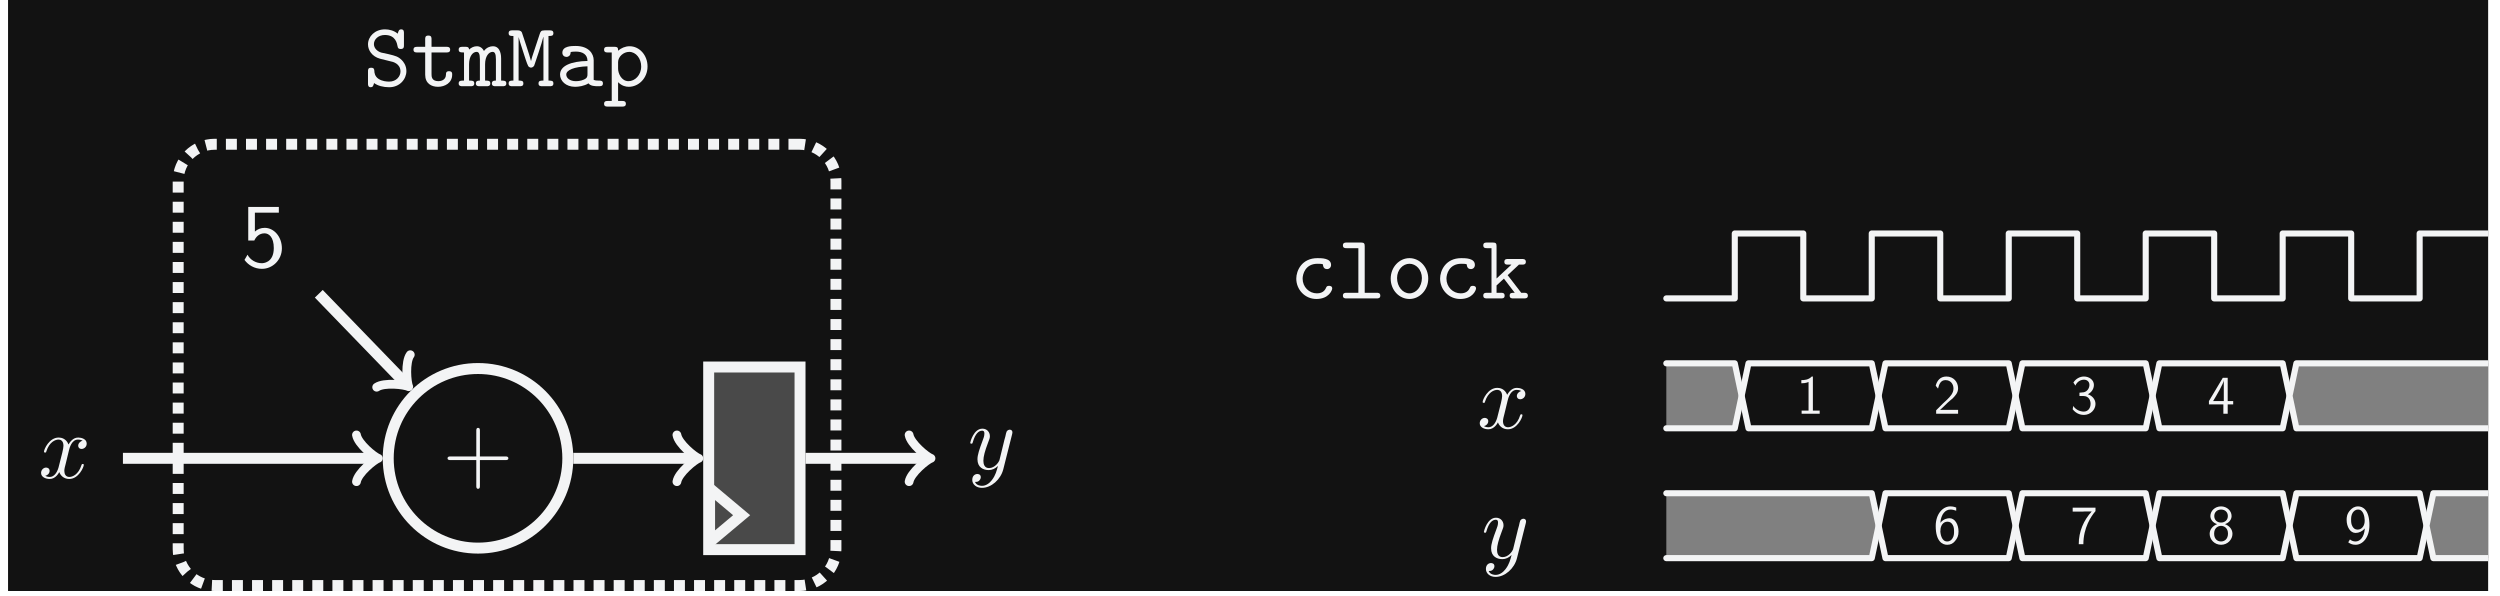
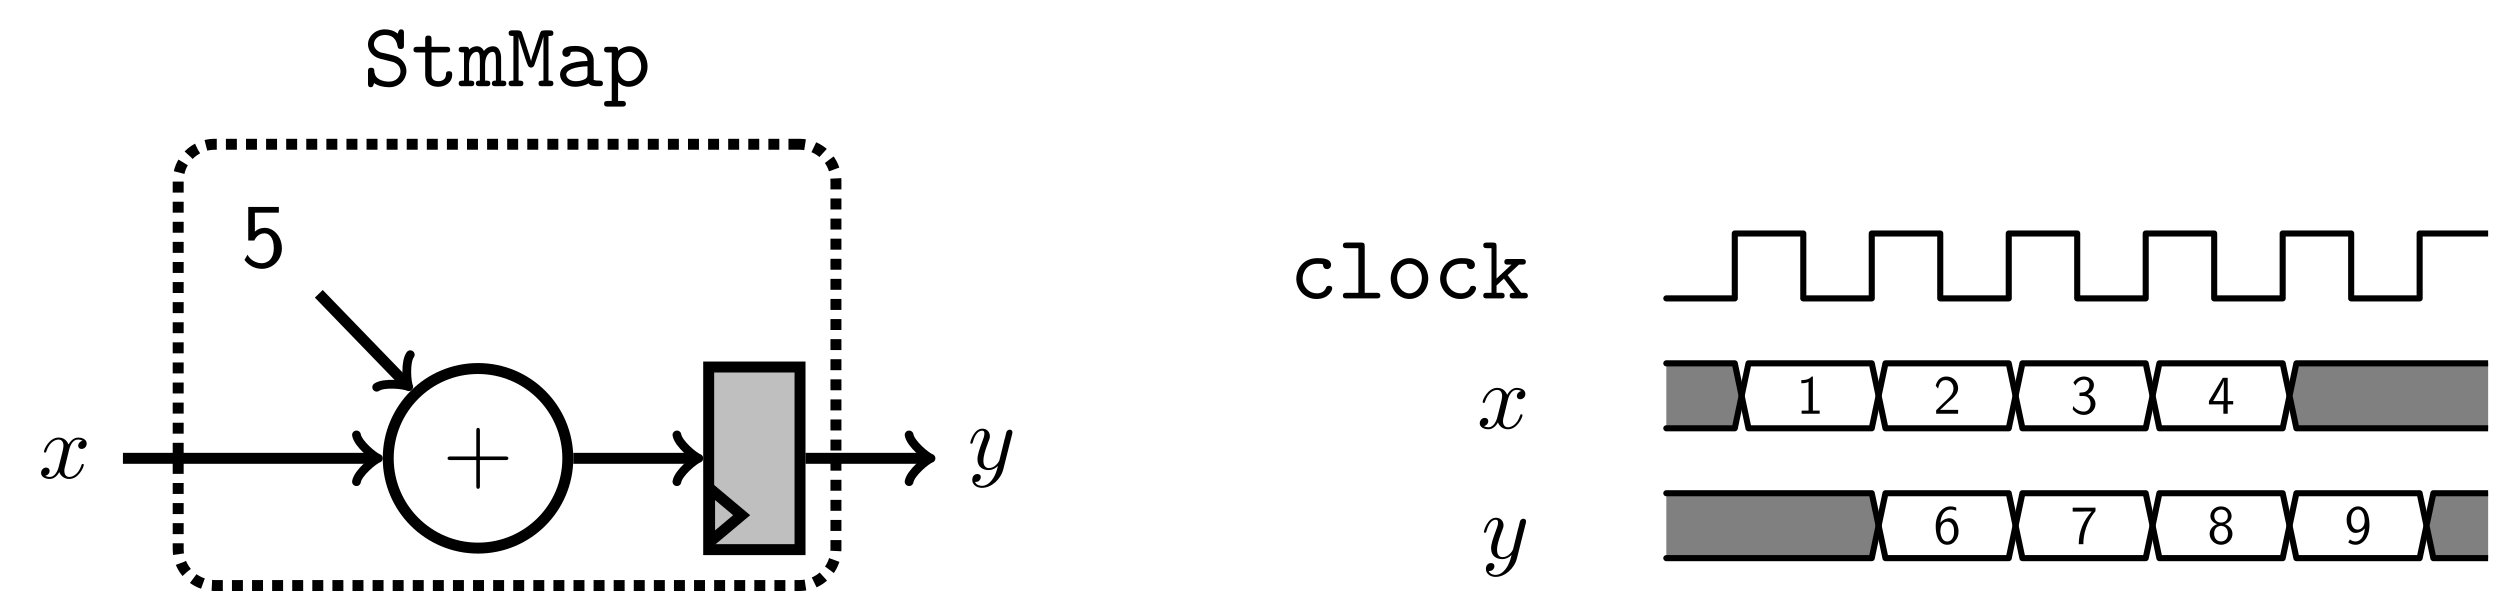
<svg xmlns="http://www.w3.org/2000/svg" xmlns:xlink="http://www.w3.org/1999/xlink" width="270.584pt" height="64.482pt" viewBox="0 0 270.584 64.482">
  <defs>
    <g>
      <g id="glyph-0-0">
        <path d="M 3.297 -2.984 C 3.359 -3.25 3.594 -4.156 4.281 -4.156 C 4.328 -4.156 4.562 -4.156 4.781 -4.031 C 4.5 -3.969 4.297 -3.734 4.297 -3.484 C 4.297 -3.328 4.406 -3.141 4.672 -3.141 C 4.891 -3.141 5.219 -3.328 5.219 -3.719 C 5.219 -4.234 4.625 -4.375 4.297 -4.375 C 3.719 -4.375 3.375 -3.844 3.25 -3.625 C 3 -4.266 2.469 -4.375 2.188 -4.375 C 1.156 -4.375 0.594 -3.094 0.594 -2.844 C 0.594 -2.75 0.688 -2.75 0.719 -2.75 C 0.797 -2.75 0.828 -2.766 0.844 -2.859 C 1.172 -3.906 1.828 -4.156 2.172 -4.156 C 2.359 -4.156 2.703 -4.062 2.703 -3.484 C 2.703 -3.188 2.531 -2.516 2.172 -1.141 C 2 -0.531 1.656 -0.109 1.219 -0.109 C 1.172 -0.109 0.938 -0.109 0.734 -0.234 C 0.984 -0.281 1.203 -0.5 1.203 -0.766 C 1.203 -1.031 0.984 -1.125 0.828 -1.125 C 0.531 -1.125 0.281 -0.859 0.281 -0.547 C 0.281 -0.094 0.781 0.109 1.219 0.109 C 1.875 0.109 2.219 -0.578 2.25 -0.641 C 2.375 -0.281 2.734 0.109 3.328 0.109 C 4.344 0.109 4.906 -1.172 4.906 -1.422 C 4.906 -1.516 4.812 -1.516 4.781 -1.516 C 4.703 -1.516 4.672 -1.469 4.656 -1.406 C 4.328 -0.344 3.656 -0.109 3.344 -0.109 C 2.953 -0.109 2.797 -0.422 2.797 -0.766 C 2.797 -0.984 2.859 -1.203 2.969 -1.625 Z M 3.297 -2.984 " />
      </g>
      <g id="glyph-0-1">
        <path d="M 4.812 -3.766 C 4.844 -3.906 4.844 -3.922 4.844 -4 C 4.844 -4.172 4.703 -4.266 4.562 -4.266 C 4.453 -4.266 4.297 -4.203 4.219 -4.062 C 4.188 -4 4.109 -3.703 4.078 -3.516 C 4 -3.266 3.938 -3 3.875 -2.734 L 3.438 -0.953 C 3.391 -0.797 2.969 -0.109 2.312 -0.109 C 1.812 -0.109 1.703 -0.547 1.703 -0.906 C 1.703 -1.359 1.875 -1.984 2.203 -2.844 C 2.359 -3.25 2.406 -3.359 2.406 -3.562 C 2.406 -4 2.094 -4.375 1.594 -4.375 C 0.656 -4.375 0.281 -2.938 0.281 -2.844 C 0.281 -2.75 0.391 -2.75 0.406 -2.75 C 0.5 -2.75 0.516 -2.766 0.562 -2.922 C 0.828 -3.859 1.219 -4.156 1.562 -4.156 C 1.641 -4.156 1.812 -4.156 1.812 -3.844 C 1.812 -3.594 1.719 -3.328 1.641 -3.141 C 1.25 -2.094 1.062 -1.531 1.062 -1.062 C 1.062 -0.188 1.688 0.109 2.281 0.109 C 2.656 0.109 3 -0.062 3.281 -0.344 C 3.141 0.172 3.031 0.656 2.625 1.188 C 2.375 1.516 2 1.812 1.547 1.812 C 1.406 1.812 0.953 1.781 0.797 1.391 C 0.953 1.391 1.078 1.391 1.219 1.281 C 1.312 1.188 1.422 1.062 1.422 0.875 C 1.422 0.562 1.141 0.531 1.047 0.531 C 0.828 0.531 0.5 0.688 0.5 1.172 C 0.5 1.656 0.938 2.031 1.547 2.031 C 2.562 2.031 3.578 1.125 3.859 0.016 Z M 4.812 -3.766 " />
      </g>
      <g id="glyph-1-0">
        <path d="M 4.047 -2.281 L 6.812 -2.281 C 6.938 -2.281 7.125 -2.281 7.125 -2.469 C 7.125 -2.672 6.938 -2.672 6.812 -2.672 L 4.047 -2.672 L 4.047 -5.438 C 4.047 -5.578 4.047 -5.766 3.844 -5.766 C 3.656 -5.766 3.656 -5.578 3.656 -5.438 L 3.656 -2.672 L 0.875 -2.672 C 0.734 -2.672 0.547 -2.672 0.547 -2.469 C 0.547 -2.281 0.734 -2.281 0.875 -2.281 L 3.656 -2.281 L 3.656 0.5 C 3.656 0.641 3.656 0.828 3.844 0.828 C 4.047 0.828 4.047 0.641 4.047 0.5 Z M 4.047 -2.281 " />
      </g>
      <g id="glyph-2-0">
        <path d="M 1.516 -5.859 L 4.109 -5.859 L 4.109 -6.484 L 0.797 -6.484 L 0.797 -2.844 L 1.453 -2.844 C 1.625 -3.234 1.984 -3.625 2.562 -3.625 C 3.031 -3.625 3.562 -3.219 3.562 -2.031 C 3.562 -0.391 2.359 -0.391 2.266 -0.391 C 1.609 -0.391 1 -0.766 0.719 -1.312 L 0.391 -0.75 C 0.797 -0.188 1.469 0.219 2.281 0.219 C 3.453 0.219 4.438 -0.766 4.438 -2 C 4.438 -3.25 3.594 -4.219 2.578 -4.219 C 2.172 -4.219 1.797 -4.078 1.516 -3.812 Z M 1.516 -5.859 " />
      </g>
      <g id="glyph-3-0">
        <path d="M 2.922 -2.703 C 3.203 -2.656 4.031 -2.453 4.031 -1.594 C 4.031 -1.078 3.594 -0.5 2.812 -0.5 C 2.547 -0.5 2.062 -0.531 1.656 -0.797 C 1.25 -1.062 1.203 -1.484 1.203 -1.656 C 1.188 -1.828 1.172 -2 0.859 -2 C 0.516 -2 0.516 -1.797 0.516 -1.609 L 0.516 -0.297 C 0.516 -0.141 0.516 0.109 0.812 0.109 C 1.031 0.109 1.094 -0.031 1.172 -0.344 C 1.578 -0.047 2.172 0.109 2.812 0.109 C 3.953 0.109 4.672 -0.766 4.672 -1.641 C 4.672 -2.281 4.312 -2.688 4.188 -2.812 C 3.781 -3.219 3.516 -3.281 2.75 -3.469 L 1.953 -3.641 C 1.531 -3.766 1.156 -4.109 1.156 -4.562 C 1.156 -5.078 1.641 -5.547 2.344 -5.547 C 3.516 -5.547 3.656 -4.625 3.719 -4.312 C 3.75 -4.094 3.859 -4.031 4.062 -4.031 C 4.406 -4.031 4.406 -4.25 4.406 -4.438 L 4.406 -5.75 C 4.406 -5.906 4.406 -6.156 4.109 -6.156 C 3.875 -6.156 3.812 -5.984 3.734 -5.688 C 3.328 -6.031 2.797 -6.156 2.359 -6.156 C 1.25 -6.156 0.516 -5.375 0.516 -4.531 C 0.516 -3.875 0.969 -3.219 1.797 -2.984 C 1.828 -2.969 2.797 -2.734 2.922 -2.703 Z M 2.922 -2.703 " />
      </g>
      <g id="glyph-3-1">
        <path d="M 2.203 -3.656 L 3.812 -3.656 C 3.969 -3.656 4.219 -3.656 4.219 -3.953 C 4.219 -4.266 3.969 -4.266 3.812 -4.266 L 2.203 -4.266 L 2.203 -5.078 C 2.203 -5.266 2.203 -5.484 1.859 -5.484 C 1.516 -5.484 1.516 -5.266 1.516 -5.078 L 1.516 -4.266 L 0.656 -4.266 C 0.5 -4.266 0.25 -4.266 0.25 -3.953 C 0.25 -3.656 0.5 -3.656 0.641 -3.656 L 1.516 -3.656 L 1.516 -1.25 C 1.516 -0.297 2.188 0.062 2.906 0.062 C 3.641 0.062 4.438 -0.359 4.438 -1.25 C 4.438 -1.422 4.438 -1.625 4.094 -1.625 C 3.766 -1.625 3.766 -1.422 3.766 -1.25 C 3.75 -0.641 3.188 -0.547 2.953 -0.547 C 2.203 -0.547 2.203 -1.062 2.203 -1.312 Z M 2.203 -3.656 " />
      </g>
      <g id="glyph-3-2">
        <path d="M 1.078 -3.969 C 1.062 -4.266 0.859 -4.266 0.688 -4.266 L 0.359 -4.266 C 0.219 -4.266 -0.047 -4.266 -0.047 -3.969 C -0.047 -3.656 0.172 -3.656 0.531 -3.656 L 0.531 -0.609 C 0.172 -0.609 -0.047 -0.609 -0.047 -0.297 C -0.047 0 0.234 0 0.359 0 L 1.234 0 C 1.391 0 1.641 0 1.641 -0.297 C 1.641 -0.609 1.438 -0.609 1.078 -0.609 L 1.078 -2.375 C 1.078 -3.25 1.484 -3.719 1.891 -3.719 C 2.109 -3.719 2.25 -3.547 2.25 -2.906 L 2.25 -0.609 C 2.062 -0.609 1.812 -0.609 1.812 -0.297 C 1.812 0 2.094 0 2.219 0 L 2.969 0 C 3.109 0 3.375 0 3.375 -0.297 C 3.375 -0.609 3.172 -0.609 2.812 -0.609 L 2.812 -2.375 C 2.812 -3.25 3.219 -3.719 3.625 -3.719 C 3.844 -3.719 3.984 -3.547 3.984 -2.906 L 3.984 -0.609 C 3.797 -0.609 3.547 -0.609 3.547 -0.297 C 3.547 0 3.812 0 3.953 0 L 4.703 0 C 4.844 0 5.109 0 5.109 -0.297 C 5.109 -0.609 4.891 -0.609 4.547 -0.609 L 4.547 -3 C 4.547 -3.188 4.547 -4.328 3.656 -4.328 C 3.359 -4.328 2.953 -4.188 2.688 -3.812 C 2.531 -4.141 2.25 -4.328 1.922 -4.328 C 1.609 -4.328 1.312 -4.188 1.078 -3.969 Z M 1.078 -3.969 " />
      </g>
      <g id="glyph-3-3">
        <path d="M 2.875 -3.656 C 2.75 -3.297 2.656 -3 2.594 -2.719 C 2.5 -3.188 1.625 -5.75 1.609 -5.812 C 1.5 -6.047 1.25 -6.047 1.125 -6.047 L 0.562 -6.047 C 0.422 -6.047 0.172 -6.047 0.172 -5.75 C 0.172 -5.438 0.375 -5.438 0.688 -5.438 L 0.688 -0.609 C 0.375 -0.609 0.172 -0.609 0.172 -0.297 C 0.172 0 0.422 0 0.562 0 L 1.375 0 C 1.516 0 1.766 0 1.766 -0.297 C 1.766 -0.609 1.562 -0.609 1.25 -0.609 L 1.25 -5.328 C 1.359 -4.859 2 -2.969 2.031 -2.844 C 2.109 -2.609 2.25 -2.234 2.297 -2.172 C 2.359 -2.094 2.469 -2.016 2.594 -2.016 C 2.719 -2.016 2.859 -2.094 2.938 -2.234 C 2.969 -2.297 3.812 -4.797 3.922 -5.328 L 3.938 -5.328 L 3.938 -0.609 C 3.625 -0.609 3.406 -0.609 3.406 -0.297 C 3.406 0 3.656 0 3.812 0 L 4.625 0 C 4.766 0 5.016 0 5.016 -0.297 C 5.016 -0.609 4.812 -0.609 4.484 -0.609 L 4.484 -5.438 C 4.812 -5.438 5.016 -5.438 5.016 -5.75 C 5.016 -6.047 4.766 -6.047 4.625 -6.047 L 4.062 -6.047 C 3.656 -6.047 3.625 -5.906 3.531 -5.641 Z M 2.875 -3.656 " />
      </g>
      <g id="glyph-3-4">
        <path d="M 3.625 -0.312 C 3.844 -0.016 4.312 0 4.688 0 C 4.969 0 5.188 0 5.188 -0.312 C 5.188 -0.609 4.938 -0.609 4.781 -0.609 C 4.375 -0.609 4.266 -0.656 4.188 -0.688 L 4.188 -2.812 C 4.188 -3.516 3.656 -4.359 2.234 -4.359 C 1.812 -4.359 0.797 -4.359 0.797 -3.625 C 0.797 -3.328 1.016 -3.172 1.25 -3.172 C 1.391 -3.172 1.672 -3.266 1.688 -3.625 C 1.688 -3.703 1.688 -3.719 1.891 -3.734 C 2.031 -3.75 2.156 -3.75 2.25 -3.75 C 3 -3.75 3.516 -3.438 3.516 -2.734 C 1.766 -2.703 0.547 -2.219 0.547 -1.266 C 0.547 -0.578 1.172 0.062 2.172 0.062 C 2.547 0.062 3.156 -0.016 3.625 -0.312 Z M 3.516 -2.156 L 3.516 -1.328 C 3.516 -1.094 3.516 -0.891 3.125 -0.719 C 2.766 -0.547 2.328 -0.547 2.25 -0.547 C 1.625 -0.547 1.219 -0.875 1.219 -1.266 C 1.219 -1.75 2.078 -2.109 3.516 -2.156 Z M 3.516 -2.156 " />
      </g>
      <g id="glyph-3-5">
        <path d="M 1.641 -2.609 C 1.641 -3.188 2.219 -3.719 2.844 -3.719 C 3.578 -3.719 4.141 -3 4.141 -2.141 C 4.141 -1.188 3.453 -0.547 2.766 -0.547 C 1.984 -0.547 1.641 -1.422 1.641 -1.891 Z M 1.641 -0.438 C 2.047 -0.031 2.469 0.062 2.797 0.062 C 3.875 0.062 4.828 -0.875 4.828 -2.141 C 4.828 -3.359 3.953 -4.328 2.891 -4.328 C 2.422 -4.328 1.984 -4.141 1.641 -3.844 C 1.641 -4.125 1.625 -4.266 1.25 -4.266 L 0.531 -4.266 C 0.359 -4.266 0.125 -4.266 0.125 -3.953 C 0.125 -3.656 0.375 -3.656 0.516 -3.656 L 0.953 -3.656 L 0.953 1.594 L 0.531 1.594 C 0.359 1.594 0.125 1.594 0.125 1.906 C 0.125 2.203 0.375 2.203 0.516 2.203 L 2.094 2.203 C 2.219 2.203 2.484 2.203 2.484 1.906 C 2.484 1.594 2.234 1.594 2.078 1.594 L 1.641 1.594 Z M 1.641 -0.438 " />
      </g>
      <g id="glyph-3-6">
        <path d="M 4.609 -1.078 C 4.609 -1.359 4.328 -1.359 4.266 -1.359 C 4.109 -1.359 4 -1.328 3.938 -1.141 C 3.875 -1.016 3.688 -0.547 2.953 -0.547 C 2.109 -0.547 1.406 -1.234 1.406 -2.141 C 1.406 -2.609 1.688 -3.75 3.016 -3.75 C 3.219 -3.75 3.609 -3.75 3.609 -3.656 C 3.625 -3.312 3.812 -3.172 4.047 -3.172 C 4.281 -3.172 4.484 -3.344 4.484 -3.625 C 4.484 -4.359 3.469 -4.359 3.016 -4.359 C 1.312 -4.359 0.719 -3 0.719 -2.141 C 0.719 -0.953 1.656 0.062 2.891 0.062 C 4.266 0.062 4.609 -0.906 4.609 -1.078 Z M 4.609 -1.078 " />
      </g>
      <g id="glyph-3-7">
        <path d="M 2.938 -5.641 C 2.938 -5.938 2.875 -6.047 2.547 -6.047 L 0.984 -6.047 C 0.828 -6.047 0.578 -6.047 0.578 -5.734 C 0.578 -5.438 0.828 -5.438 0.969 -5.438 L 2.25 -5.438 L 2.25 -0.609 L 0.984 -0.609 C 0.828 -0.609 0.578 -0.609 0.578 -0.297 C 0.578 0 0.828 0 0.969 0 L 4.219 0 C 4.375 0 4.625 0 4.625 -0.297 C 4.625 -0.609 4.375 -0.609 4.219 -0.609 L 2.938 -0.609 Z M 2.938 -5.641 " />
      </g>
      <g id="glyph-3-8">
        <path d="M 4.625 -2.141 C 4.625 -3.375 3.703 -4.359 2.594 -4.359 C 1.484 -4.359 0.562 -3.375 0.562 -2.141 C 0.562 -0.875 1.5 0.062 2.594 0.062 C 3.672 0.062 4.625 -0.891 4.625 -2.141 Z M 2.594 -0.547 C 1.859 -0.547 1.25 -1.281 1.25 -2.203 C 1.25 -3.109 1.891 -3.75 2.594 -3.75 C 3.297 -3.75 3.938 -3.109 3.938 -2.203 C 3.938 -1.281 3.328 -0.547 2.594 -0.547 Z M 2.594 -0.547 " />
      </g>
      <g id="glyph-3-9">
        <path d="M 2.844 -2.516 L 4.062 -3.656 L 4.406 -3.656 C 4.547 -3.656 4.812 -3.656 4.812 -3.953 C 4.812 -4.266 4.547 -4.266 4.406 -4.266 L 2.875 -4.266 C 2.719 -4.266 2.484 -4.266 2.484 -3.953 C 2.484 -3.656 2.734 -3.656 2.875 -3.656 L 3.25 -3.656 L 1.641 -2.156 L 1.641 -5.641 C 1.641 -5.938 1.578 -6.047 1.25 -6.047 L 0.609 -6.047 C 0.453 -6.047 0.203 -6.047 0.203 -5.75 C 0.203 -5.438 0.438 -5.438 0.609 -5.438 L 1.094 -5.438 L 1.094 -0.609 L 0.609 -0.609 C 0.453 -0.609 0.203 -0.609 0.203 -0.312 C 0.203 0 0.438 0 0.609 0 L 2.125 0 C 2.281 0 2.516 0 2.516 -0.297 C 2.516 -0.609 2.281 -0.609 2.125 -0.609 L 1.641 -0.609 L 1.641 -1.406 L 2.438 -2.141 L 3.609 -0.609 C 3.25 -0.609 3.062 -0.609 3.062 -0.297 C 3.062 0 3.297 0 3.453 0 L 4.625 0 C 4.766 0 5.031 0 5.031 -0.297 C 5.031 -0.609 4.766 -0.609 4.625 -0.609 L 4.312 -0.609 Z M 2.844 -2.516 " />
      </g>
      <g id="glyph-4-0">
        <path d="M 1.781 -4.031 L 1.656 -4.031 C 1.312 -3.656 0.812 -3.641 0.531 -3.641 L 0.531 -3.297 C 0.719 -3.297 1.016 -3.312 1.312 -3.438 L 1.312 -0.344 L 0.562 -0.344 L 0.562 0 L 2.516 0 L 2.516 -0.344 L 1.781 -0.344 Z M 1.781 -4.031 " />
      </g>
      <g id="glyph-4-1">
        <path d="M 1.031 -1.109 L 0.297 -0.375 L 0.297 0 L 2.672 0 L 2.672 -0.422 L 1.578 -0.422 C 1.516 -0.422 1.438 -0.422 1.375 -0.422 L 0.719 -0.422 C 0.922 -0.578 1.359 -1.031 1.547 -1.203 C 1.656 -1.312 1.969 -1.562 2.078 -1.656 C 2.344 -1.938 2.672 -2.25 2.672 -2.75 C 2.672 -3.438 2.188 -4.031 1.406 -4.031 C 0.719 -4.031 0.391 -3.562 0.25 -3.047 C 0.328 -2.953 0.344 -2.922 0.359 -2.891 C 0.375 -2.891 0.438 -2.812 0.5 -2.719 C 0.609 -3.188 0.781 -3.641 1.312 -3.641 C 1.875 -3.641 2.172 -3.203 2.172 -2.734 C 2.172 -2.234 1.844 -1.891 1.484 -1.531 Z M 1.031 -1.109 " />
      </g>
      <g id="glyph-4-2">
        <path d="M 0.547 -3.047 C 0.719 -3.469 1.109 -3.688 1.469 -3.688 C 1.781 -3.688 2.062 -3.5 2.062 -3.125 C 2.062 -2.766 1.828 -2.406 1.453 -2.328 C 1.422 -2.328 1.406 -2.328 0.984 -2.281 L 0.984 -1.922 L 1.406 -1.922 C 2.047 -1.922 2.188 -1.375 2.188 -1.078 C 2.188 -0.609 1.906 -0.234 1.453 -0.234 C 1.047 -0.234 0.578 -0.438 0.312 -0.844 L 0.25 -0.484 C 0.688 0.078 1.234 0.125 1.469 0.125 C 2.188 0.125 2.719 -0.453 2.719 -1.062 C 2.719 -1.609 2.297 -1.984 1.891 -2.109 C 2.344 -2.344 2.547 -2.75 2.547 -3.125 C 2.547 -3.641 2.062 -4.031 1.469 -4.031 C 1.016 -4.031 0.578 -3.781 0.328 -3.375 Z M 0.547 -3.047 " />
      </g>
      <g id="glyph-4-3">
        <path d="M 2.203 -1.016 L 2.797 -1.016 L 2.797 -1.375 L 2.203 -1.375 L 2.203 -3.891 L 1.672 -3.891 L 0.172 -1.375 L 0.172 -1.016 L 1.734 -1.016 L 1.734 0 L 2.203 0 Z M 0.625 -1.375 C 0.938 -1.891 1.781 -3.297 1.781 -3.641 L 1.781 -1.375 Z M 0.625 -1.375 " />
      </g>
      <g id="glyph-4-4">
        <path d="M 2.469 -3.906 C 2.156 -4.031 1.922 -4.031 1.828 -4.031 C 1 -4.031 0.25 -3.188 0.25 -1.906 C 0.25 -0.234 0.984 0.125 1.484 0.125 C 1.844 0.125 2.109 0 2.328 -0.266 C 2.594 -0.578 2.719 -0.844 2.719 -1.312 C 2.719 -2.078 2.328 -2.75 1.75 -2.75 C 1.562 -2.75 1.109 -2.703 0.75 -2.25 C 0.828 -3.203 1.297 -3.688 1.844 -3.688 C 2.062 -3.688 2.25 -3.641 2.469 -3.562 Z M 0.75 -1.297 C 0.75 -1.391 0.75 -1.391 0.766 -1.469 C 0.766 -1.906 1.031 -2.375 1.516 -2.375 C 1.812 -2.375 1.969 -2.234 2.094 -2.016 C 2.219 -1.797 2.234 -1.578 2.234 -1.312 C 2.234 -1.109 2.234 -0.844 2.078 -0.594 C 1.984 -0.438 1.828 -0.234 1.484 -0.234 C 0.859 -0.234 0.766 -1.109 0.75 -1.297 Z M 0.75 -1.297 " />
      </g>
      <g id="glyph-4-5">
        <path d="M 1.375 -3.469 C 1.453 -3.469 1.516 -3.484 1.594 -3.484 L 2.312 -3.484 C 1.438 -2.516 0.906 -1.328 0.906 0.062 L 1.406 0.062 C 1.406 -1.719 2.25 -2.984 2.719 -3.516 L 2.719 -3.891 L 0.25 -3.891 L 0.25 -3.469 Z M 1.375 -3.469 " />
      </g>
      <g id="glyph-4-6">
        <path d="M 1.906 -2.109 C 2.422 -2.281 2.625 -2.672 2.625 -2.984 C 2.625 -3.547 2.125 -4.031 1.484 -4.031 C 0.812 -4.031 0.328 -3.531 0.328 -2.984 C 0.328 -2.672 0.531 -2.281 1.062 -2.109 C 0.641 -1.953 0.25 -1.578 0.25 -1.062 C 0.25 -0.422 0.797 0.125 1.484 0.125 C 2.188 0.125 2.719 -0.438 2.719 -1.062 C 2.719 -1.609 2.297 -1.969 1.906 -2.109 Z M 1.484 -2.281 C 1.031 -2.281 0.75 -2.578 0.75 -2.984 C 0.75 -3.391 1.047 -3.688 1.484 -3.688 C 1.953 -3.688 2.219 -3.375 2.219 -2.984 C 2.219 -2.562 1.906 -2.281 1.484 -2.281 Z M 1.484 -0.234 C 1.078 -0.234 0.734 -0.516 0.734 -1.078 C 0.734 -1.703 1.156 -1.922 1.484 -1.922 C 1.828 -1.922 2.234 -1.688 2.234 -1.078 C 2.234 -0.5 1.859 -0.234 1.484 -0.234 Z M 1.484 -0.234 " />
      </g>
      <g id="glyph-4-7">
        <path d="M 0.422 -0.141 C 0.625 0 0.844 0.125 1.219 0.125 C 2 0.125 2.719 -0.688 2.719 -1.984 C 2.719 -3.656 2 -4.031 1.5 -4.031 C 1.094 -4.031 0.844 -3.844 0.641 -3.625 C 0.266 -3.219 0.25 -2.828 0.25 -2.578 C 0.25 -1.812 0.641 -1.156 1.219 -1.156 C 1.578 -1.156 1.953 -1.328 2.219 -1.641 C 2.156 -0.688 1.688 -0.234 1.219 -0.234 C 1.016 -0.234 0.828 -0.281 0.609 -0.453 Z M 2.203 -2.578 C 2.203 -2.547 2.203 -2.484 2.203 -2.438 C 2.203 -1.953 1.906 -1.516 1.438 -1.516 C 1.156 -1.516 1 -1.656 0.875 -1.875 C 0.75 -2.109 0.734 -2.328 0.734 -2.578 C 0.734 -2.844 0.75 -3.078 0.906 -3.344 C 1.031 -3.516 1.188 -3.688 1.5 -3.688 C 2.078 -3.688 2.188 -2.875 2.203 -2.578 Z M 2.203 -2.578 " />
      </g>
    </g>
    <clipPath id="clip-0">
      <path clip-rule="nonzero" d="M 0.871 0 L 269.301 0 L 269.301 63.969 L 0.871 63.969 Z M 0.871 0 " />
    </clipPath>
    <clipPath id="clip-1">
      <path clip-rule="nonzero" d="M 25 23 L 79 23 L 79 63.969 L 25 63.969 Z M 25 23 " />
    </clipPath>
    <clipPath id="clip-2">
      <path clip-rule="nonzero" d="M 60 36 L 98 36 L 98 63.969 L 60 63.969 Z M 60 36 " />
    </clipPath>
    <clipPath id="clip-3">
      <path clip-rule="nonzero" d="M 2 0 L 108 0 L 108 63.969 L 2 63.969 Z M 2 0 " />
    </clipPath>
    <clipPath id="clip-4">
      <path clip-rule="nonzero" d="M 180 24 L 269.301 24 L 269.301 33 L 180 33 Z M 180 24 " />
    </clipPath>
    <clipPath id="clip-5">
      <path clip-rule="nonzero" d="M 247 39 L 269.301 39 L 269.301 47 L 247 47 Z M 247 39 " />
    </clipPath>
    <clipPath id="clip-6">
      <path clip-rule="nonzero" d="M 247 38 L 269.301 38 L 269.301 47 L 247 47 Z M 247 38 " />
    </clipPath>
    <clipPath id="clip-7">
      <path clip-rule="nonzero" d="M 262 53 L 269.301 53 L 269.301 61 L 262 61 Z M 262 53 " />
    </clipPath>
  </defs>
  <g clip-path="url(#clip-0)">
-     <path fill-rule="nonzero" fill="rgb(7.059%, 7.059%, 7.059%)" fill-opacity="1" d="M 0.871 63.969 L 269.301 63.969 L 269.301 0 L 0.871 0 Z M 0.871 63.969 " />
+     <path fill-rule="nonzero" fill="rgb(100%, 100%, 100%)" fill-opacity="1" d="M 0.871 63.969 L 269.301 63.969 L 269.301 0 L 0.871 0 Z M 0.871 63.969 " />
  </g>
-   <g fill="rgb(95.293%, 95.685%, 96.077%)" fill-opacity="1">
+   <g fill="rgb(0%, 0%, 0%)" fill-opacity="1">
    <use xlink:href="#glyph-0-0" x="4.165" y="51.732" />
  </g>
  <g clip-path="url(#clip-1)">
-     <path fill="none" stroke-width="1.196" stroke-linecap="butt" stroke-linejoin="miter" stroke="rgb(95.293%, 95.685%, 96.077%)" stroke-opacity="1" stroke-miterlimit="10" d="M 54.905 -0.001 C 54.905 5.409 50.518 9.796 45.108 9.796 C 39.698 9.796 35.311 5.409 35.311 -0.001 C 35.311 -5.411 39.698 -9.798 45.108 -9.798 C 50.518 -9.798 54.905 -5.411 54.905 -0.001 Z M 54.905 -0.001 " transform="matrix(0.992031, 0, 0, -0.992031, 6.989685, 49.60451)" />
+     <path fill="none" stroke-width="1.196" stroke-linecap="butt" stroke-linejoin="miter" stroke="rgb(0%, 0%, 0%)" stroke-opacity="1" stroke-miterlimit="10" d="M 54.905 -0.001 C 54.905 5.409 50.518 9.796 45.108 9.796 C 39.698 9.796 35.311 5.409 35.311 -0.001 C 35.311 -5.411 39.698 -9.798 45.108 -9.798 C 50.518 -9.798 54.905 -5.411 54.905 -0.001 Z M 54.905 -0.001 " transform="matrix(0.992031, 0, 0, -0.992031, 6.989685, 49.60451)" />
  </g>
-   <g fill="rgb(95.293%, 95.685%, 96.077%)" fill-opacity="1">
+   <g fill="rgb(0%, 0%, 0%)" fill-opacity="1">
    <use xlink:href="#glyph-1-0" x="47.895" y="52.076" />
  </g>
-   <g fill="rgb(95.293%, 95.685%, 96.077%)" fill-opacity="1">
+   <g fill="rgb(0%, 0%, 0%)" fill-opacity="1">
    <use xlink:href="#glyph-2-0" x="26.071" y="28.879" />
  </g>
-   <path fill-rule="nonzero" fill="rgb(28.529%, 28.529%, 28.529%)" fill-opacity="1" stroke-width="1.196" stroke-linecap="butt" stroke-linejoin="miter" stroke="rgb(95.293%, 95.685%, 96.077%)" stroke-opacity="1" stroke-miterlimit="10" d="M 70.273 -9.963 L 80.24 -9.963 L 80.24 9.961 L 70.273 9.961 Z M 70.273 -9.963 " transform="matrix(0.992031, 0, 0, -0.992031, 6.989685, 49.60451)" />
+   <path fill-rule="nonzero" fill="rgb(75%, 75%, 75%)" fill-opacity="1" stroke-width="1.196" stroke-linecap="butt" stroke-linejoin="miter" stroke="rgb(0%, 0%, 0%)" stroke-opacity="1" stroke-miterlimit="10" d="M 70.273 -9.963 L 80.24 -9.963 L 80.24 9.961 L 70.273 9.961 Z M 70.273 -9.963 " transform="matrix(0.992031, 0, 0, -0.992031, 6.989685, 49.60451)" />
  <g clip-path="url(#clip-2)">
-     <path fill="none" stroke-width="1.196" stroke-linecap="butt" stroke-linejoin="miter" stroke="rgb(95.293%, 95.685%, 96.077%)" stroke-opacity="1" stroke-miterlimit="10" d="M 73.869 -6.207 L 70.372 -3.273 L 70.372 -9.14 Z M 73.869 -6.207 " transform="matrix(0.992031, 0, 0, -0.992031, 6.989685, 49.60451)" />
+     <path fill="none" stroke-width="1.196" stroke-linecap="butt" stroke-linejoin="miter" stroke="rgb(0%, 0%, 0%)" stroke-opacity="1" stroke-miterlimit="10" d="M 73.869 -6.207 L 70.372 -3.273 L 70.372 -9.14 Z M 73.869 -6.207 " transform="matrix(0.992031, 0, 0, -0.992031, 6.989685, 49.60451)" />
  </g>
-   <g fill="rgb(95.293%, 95.685%, 96.077%)" fill-opacity="1">
+   <g fill="rgb(0%, 0%, 0%)" fill-opacity="1">
    <use xlink:href="#glyph-0-1" x="104.732" y="50.771" />
  </g>
  <g clip-path="url(#clip-3)">
-     <path fill="none" stroke-width="1.196" stroke-linecap="butt" stroke-linejoin="miter" stroke="rgb(95.293%, 95.685%, 96.077%)" stroke-opacity="1" stroke-dasharray="1.196 0.996" stroke-miterlimit="10" d="M 80.173 34.264 L 16.379 34.264 C 14.178 34.264 12.394 32.481 12.394 30.279 L 12.394 -9.896 C 12.394 -12.097 14.178 -13.881 16.379 -13.881 L 80.173 -13.881 C 82.374 -13.881 84.158 -12.097 84.158 -9.896 L 84.158 30.279 C 84.158 32.481 82.374 34.264 80.173 34.264 Z M 80.173 34.264 " transform="matrix(0.992031, 0, 0, -0.992031, 6.989685, 49.60451)" />
+     <path fill="none" stroke-width="1.196" stroke-linecap="butt" stroke-linejoin="miter" stroke="rgb(0%, 0%, 0%)" stroke-opacity="1" stroke-dasharray="1.196 0.996" stroke-miterlimit="10" d="M 80.173 34.264 L 16.379 34.264 C 14.178 34.264 12.394 32.481 12.394 30.279 L 12.394 -9.896 C 12.394 -12.097 14.178 -13.881 16.379 -13.881 L 80.173 -13.881 C 82.374 -13.881 84.158 -12.097 84.158 -9.896 L 84.158 30.279 C 84.158 32.481 82.374 34.264 80.173 34.264 Z M 80.173 34.264 " transform="matrix(0.992031, 0, 0, -0.992031, 6.989685, 49.60451)" />
  </g>
-   <g fill="rgb(95.293%, 95.685%, 96.077%)" fill-opacity="1">
+   <g fill="rgb(0%, 0%, 0%)" fill-opacity="1">
    <use xlink:href="#glyph-3-0" x="39.314" y="9.333" />
    <use xlink:href="#glyph-3-1" x="44.503" y="9.333" />
    <use xlink:href="#glyph-3-2" x="49.691" y="9.333" />
    <use xlink:href="#glyph-3-3" x="54.88" y="9.333" />
    <use xlink:href="#glyph-3-4" x="60.069" y="9.333" />
    <use xlink:href="#glyph-3-5" x="65.257" y="9.333" />
  </g>
-   <path fill="none" stroke-width="1.196" stroke-linecap="butt" stroke-linejoin="miter" stroke="rgb(95.293%, 95.685%, 96.077%)" stroke-opacity="1" stroke-miterlimit="10" d="M 6.366 -0.001 L 33.756 -0.001 " transform="matrix(0.992031, 0, 0, -0.992031, 6.989685, 49.60451)" />
-   <path fill="none" stroke-width="0.956" stroke-linecap="round" stroke-linejoin="round" stroke="rgb(95.293%, 95.685%, 96.077%)" stroke-opacity="1" stroke-miterlimit="10" d="M -1.911 2.551 C -1.754 1.594 -0.001 0.16 0.479 -0.001 C -0.001 -0.158 -1.754 -1.596 -1.911 -2.549 " transform="matrix(0.992031, 0, 0, -0.992031, 40.47787, 49.60451)" />
-   <path fill="none" stroke-width="1.196" stroke-linecap="butt" stroke-linejoin="miter" stroke="rgb(95.293%, 95.685%, 96.077%)" stroke-opacity="1" stroke-miterlimit="10" d="M 27.735 17.951 L 37.213 8.158 " transform="matrix(0.992031, 0, 0, -0.992031, 6.989685, 49.60451)" />
-   <path fill="none" stroke-width="0.956" stroke-linecap="round" stroke-linejoin="round" stroke="rgb(95.293%, 95.685%, 96.077%)" stroke-opacity="1" stroke-miterlimit="10" d="M -1.912 2.55 C -1.752 1.595 -0.002 0.159 0.48 -0 C 0.001 -0.161 -1.752 -1.594 -1.912 -2.551 " transform="matrix(0.689858, 0.712844, 0.712844, -0.689858, 43.90734, 41.51315)" />
-   <path fill="none" stroke-width="1.196" stroke-linecap="butt" stroke-linejoin="miter" stroke="rgb(95.293%, 95.685%, 96.077%)" stroke-opacity="1" stroke-miterlimit="10" d="M 55.503 -0.001 L 68.722 -0.001 " transform="matrix(0.992031, 0, 0, -0.992031, 6.989685, 49.60451)" />
-   <path fill="none" stroke-width="0.956" stroke-linecap="round" stroke-linejoin="round" stroke="rgb(95.293%, 95.685%, 96.077%)" stroke-opacity="1" stroke-miterlimit="10" d="M -1.913 2.551 C -1.755 1.594 0.001 0.16 0.478 -0.001 C 0.001 -0.158 -1.755 -1.596 -1.913 -2.549 " transform="matrix(0.992031, 0, 0, -0.992031, 75.16289, 49.60451)" />
-   <path fill="none" stroke-width="1.196" stroke-linecap="butt" stroke-linejoin="miter" stroke="rgb(95.293%, 95.685%, 96.077%)" stroke-opacity="1" stroke-miterlimit="10" d="M 80.834 -0.001 L 94.053 -0.001 " transform="matrix(0.992031, 0, 0, -0.992031, 6.989685, 49.60451)" />
-   <path fill="none" stroke-width="0.956" stroke-linecap="round" stroke-linejoin="round" stroke="rgb(95.293%, 95.685%, 96.077%)" stroke-opacity="1" stroke-miterlimit="10" d="M -1.913 2.551 C -1.752 1.594 0 0.16 0.477 -0.001 C 0 -0.158 -1.752 -1.596 -1.913 -2.549 " transform="matrix(0.992031, 0, 0, -0.992031, 100.2927, 49.60451)" />
-   <g fill="rgb(95.293%, 95.685%, 96.077%)" fill-opacity="1">
+   <path fill="none" stroke-width="1.196" stroke-linecap="butt" stroke-linejoin="miter" stroke="rgb(0%, 0%, 0%)" stroke-opacity="1" stroke-miterlimit="10" d="M 6.366 -0.001 L 33.756 -0.001 " transform="matrix(0.992031, 0, 0, -0.992031, 6.989685, 49.60451)" />
+   <path fill="none" stroke-width="0.956" stroke-linecap="round" stroke-linejoin="round" stroke="rgb(0%, 0%, 0%)" stroke-opacity="1" stroke-miterlimit="10" d="M -1.911 2.551 C -1.754 1.594 -0.001 0.16 0.479 -0.001 C -0.001 -0.158 -1.754 -1.596 -1.911 -2.549 " transform="matrix(0.992031, 0, 0, -0.992031, 40.47787, 49.60451)" />
+   <path fill="none" stroke-width="1.196" stroke-linecap="butt" stroke-linejoin="miter" stroke="rgb(0%, 0%, 0%)" stroke-opacity="1" stroke-miterlimit="10" d="M 27.735 17.951 L 37.213 8.158 " transform="matrix(0.992031, 0, 0, -0.992031, 6.989685, 49.60451)" />
+   <path fill="none" stroke-width="0.956" stroke-linecap="round" stroke-linejoin="round" stroke="rgb(0%, 0%, 0%)" stroke-opacity="1" stroke-miterlimit="10" d="M -1.912 2.55 C -1.752 1.595 -0.002 0.159 0.48 -0 C 0.001 -0.161 -1.752 -1.594 -1.912 -2.551 " transform="matrix(0.689858, 0.712844, 0.712844, -0.689858, 43.90734, 41.51315)" />
+   <path fill="none" stroke-width="1.196" stroke-linecap="butt" stroke-linejoin="miter" stroke="rgb(0%, 0%, 0%)" stroke-opacity="1" stroke-miterlimit="10" d="M 55.503 -0.001 L 68.722 -0.001 " transform="matrix(0.992031, 0, 0, -0.992031, 6.989685, 49.60451)" />
+   <path fill="none" stroke-width="0.956" stroke-linecap="round" stroke-linejoin="round" stroke="rgb(0%, 0%, 0%)" stroke-opacity="1" stroke-miterlimit="10" d="M -1.913 2.551 C -1.755 1.594 0.001 0.16 0.478 -0.001 C 0.001 -0.158 -1.755 -1.596 -1.913 -2.549 " transform="matrix(0.992031, 0, 0, -0.992031, 75.16289, 49.60451)" />
+   <path fill="none" stroke-width="1.196" stroke-linecap="butt" stroke-linejoin="miter" stroke="rgb(0%, 0%, 0%)" stroke-opacity="1" stroke-miterlimit="10" d="M 80.834 -0.001 L 94.053 -0.001 " transform="matrix(0.992031, 0, 0, -0.992031, 6.989685, 49.60451)" />
+   <path fill="none" stroke-width="0.956" stroke-linecap="round" stroke-linejoin="round" stroke="rgb(0%, 0%, 0%)" stroke-opacity="1" stroke-miterlimit="10" d="M -1.913 2.551 C -1.752 1.594 0 0.16 0.477 -0.001 C 0 -0.158 -1.752 -1.596 -1.913 -2.549 " transform="matrix(0.992031, 0, 0, -0.992031, 100.2927, 49.60451)" />
+   <g fill="rgb(0%, 0%, 0%)" fill-opacity="1">
    <use xlink:href="#glyph-3-6" x="139.582" y="32.298" />
    <use xlink:href="#glyph-3-7" x="144.77" y="32.298" />
    <use xlink:href="#glyph-3-8" x="149.959" y="32.298" />
    <use xlink:href="#glyph-3-6" x="155.148" y="32.298" />
    <use xlink:href="#glyph-3-9" x="160.336" y="32.298" />
  </g>
  <g clip-path="url(#clip-4)">
-     <path fill="none" stroke-width="0.664" stroke-linecap="round" stroke-linejoin="round" stroke="rgb(95.293%, 95.685%, 96.077%)" stroke-opacity="1" stroke-miterlimit="10" d="M 0.002 0.001 L 7.471 0.001 L 7.471 7.084 L 14.945 7.084 L 14.945 0.001 L 22.415 0.001 L 22.415 7.084 L 29.888 7.084 L 29.888 0.001 L 37.362 0.001 L 37.362 7.084 L 44.831 7.084 L 44.831 0.001 L 52.305 0.001 L 52.305 7.084 L 59.775 7.084 L 59.775 0.001 L 67.248 0.001 L 67.248 7.084 L 74.722 7.084 L 74.722 0.001 L 82.192 0.001 L 82.192 7.084 L 89.665 7.084 " transform="matrix(0.992031, 0, 0, -0.992031, 180.35, 32.29755)" />
+     <path fill="none" stroke-width="0.664" stroke-linecap="round" stroke-linejoin="round" stroke="rgb(0%, 0%, 0%)" stroke-opacity="1" stroke-miterlimit="10" d="M 0.002 0.001 L 7.471 0.001 L 7.471 7.084 L 14.945 7.084 L 14.945 0.001 L 22.415 0.001 L 22.415 7.084 L 29.888 7.084 L 29.888 0.001 L 37.362 0.001 L 37.362 7.084 L 44.831 7.084 L 44.831 0.001 L 52.305 0.001 L 52.305 7.084 L 59.775 7.084 L 59.775 0.001 L 67.248 0.001 L 67.248 7.084 L 74.722 7.084 L 74.722 0.001 L 82.192 0.001 L 82.192 7.084 L 89.665 7.084 " transform="matrix(0.992031, 0, 0, -0.992031, 180.35, 32.29755)" />
  </g>
-   <g fill="rgb(95.293%, 95.685%, 96.077%)" fill-opacity="1">
+   <g fill="rgb(0%, 0%, 0%)" fill-opacity="1">
    <use xlink:href="#glyph-0-0" x="159.877" y="46.354" />
  </g>
  <path fill-rule="nonzero" fill="rgb(50%, 50%, 50%)" fill-opacity="1" d="M 180.352 42.84 L 180.352 39.324 L 187.762 39.324 L 188.504 42.84 L 187.762 46.355 L 180.352 46.355 L 180.352 42.84 " />
-   <path fill="none" stroke-width="0.664" stroke-linecap="round" stroke-linejoin="round" stroke="rgb(95.293%, 95.685%, 96.077%)" stroke-opacity="1" stroke-miterlimit="10" d="M 0.002 -7.083 L 7.471 -7.083 L 8.219 -10.627 L 7.471 -14.171 L 0.002 -14.171 " transform="matrix(0.992031, 0, 0, -0.992031, 180.35, 32.29755)" />
-   <path fill="none" stroke-width="0.664" stroke-linecap="round" stroke-linejoin="round" stroke="rgb(95.293%, 95.685%, 96.077%)" stroke-opacity="1" stroke-miterlimit="10" d="M 8.219 -10.627 L 8.968 -7.083 L 22.415 -7.083 L 23.163 -10.627 L 22.415 -14.171 L 8.968 -14.171 L 8.219 -10.627 " transform="matrix(0.992031, 0, 0, -0.992031, 180.35, 32.29755)" />
-   <g fill="rgb(95.293%, 95.685%, 96.077%)" fill-opacity="1">
+   <path fill="none" stroke-width="0.664" stroke-linecap="round" stroke-linejoin="round" stroke="rgb(0%, 0%, 0%)" stroke-opacity="1" stroke-miterlimit="10" d="M 0.002 -7.083 L 7.471 -7.083 L 8.219 -10.627 L 7.471 -14.171 L 0.002 -14.171 " transform="matrix(0.992031, 0, 0, -0.992031, 180.35, 32.29755)" />
+   <path fill="none" stroke-width="0.664" stroke-linecap="round" stroke-linejoin="round" stroke="rgb(0%, 0%, 0%)" stroke-opacity="1" stroke-miterlimit="10" d="M 8.219 -10.627 L 8.968 -7.083 L 22.415 -7.083 L 23.163 -10.627 L 22.415 -14.171 L 8.968 -14.171 L 8.219 -10.627 " transform="matrix(0.992031, 0, 0, -0.992031, 180.35, 32.29755)" />
+   <g fill="rgb(0%, 0%, 0%)" fill-opacity="1">
    <use xlink:href="#glyph-4-0" x="194.434" y="44.783" />
  </g>
-   <path fill="none" stroke-width="0.664" stroke-linecap="round" stroke-linejoin="round" stroke="rgb(95.293%, 95.685%, 96.077%)" stroke-opacity="1" stroke-miterlimit="10" d="M 23.163 -10.627 L 23.911 -7.083 L 37.362 -7.083 L 38.106 -10.627 L 37.362 -14.171 L 23.911 -14.171 L 23.163 -10.627 " transform="matrix(0.992031, 0, 0, -0.992031, 180.35, 32.29755)" />
-   <g fill="rgb(95.293%, 95.685%, 96.077%)" fill-opacity="1">
+   <path fill="none" stroke-width="0.664" stroke-linecap="round" stroke-linejoin="round" stroke="rgb(0%, 0%, 0%)" stroke-opacity="1" stroke-miterlimit="10" d="M 23.163 -10.627 L 23.911 -7.083 L 37.362 -7.083 L 38.106 -10.627 L 37.362 -14.171 L 23.911 -14.171 L 23.163 -10.627 " transform="matrix(0.992031, 0, 0, -0.992031, 180.35, 32.29755)" />
+   <g fill="rgb(0%, 0%, 0%)" fill-opacity="1">
    <use xlink:href="#glyph-4-1" x="209.259" y="44.783" />
  </g>
-   <path fill="none" stroke-width="0.664" stroke-linecap="round" stroke-linejoin="round" stroke="rgb(95.293%, 95.685%, 96.077%)" stroke-opacity="1" stroke-miterlimit="10" d="M 38.106 -10.627 L 38.854 -7.083 L 52.305 -7.083 L 53.053 -10.627 L 52.305 -14.171 L 38.854 -14.171 L 38.106 -10.627 " transform="matrix(0.992031, 0, 0, -0.992031, 180.35, 32.29755)" />
-   <g fill="rgb(95.293%, 95.685%, 96.077%)" fill-opacity="1">
+   <path fill="none" stroke-width="0.664" stroke-linecap="round" stroke-linejoin="round" stroke="rgb(0%, 0%, 0%)" stroke-opacity="1" stroke-miterlimit="10" d="M 38.106 -10.627 L 38.854 -7.083 L 52.305 -7.083 L 53.053 -10.627 L 52.305 -14.171 L 38.854 -14.171 L 38.106 -10.627 " transform="matrix(0.992031, 0, 0, -0.992031, 180.35, 32.29755)" />
+   <g fill="rgb(0%, 0%, 0%)" fill-opacity="1">
    <use xlink:href="#glyph-4-2" x="224.084" y="44.783" />
  </g>
-   <path fill="none" stroke-width="0.664" stroke-linecap="round" stroke-linejoin="round" stroke="rgb(95.293%, 95.685%, 96.077%)" stroke-opacity="1" stroke-miterlimit="10" d="M 53.053 -10.627 L 53.797 -7.083 L 67.248 -7.083 L 67.997 -10.627 L 67.248 -14.171 L 53.797 -14.171 L 53.053 -10.627 " transform="matrix(0.992031, 0, 0, -0.992031, 180.35, 32.29755)" />
-   <g fill="rgb(95.293%, 95.685%, 96.077%)" fill-opacity="1">
+   <path fill="none" stroke-width="0.664" stroke-linecap="round" stroke-linejoin="round" stroke="rgb(0%, 0%, 0%)" stroke-opacity="1" stroke-miterlimit="10" d="M 53.053 -10.627 L 53.797 -7.083 L 67.248 -7.083 L 67.997 -10.627 L 67.248 -14.171 L 53.797 -14.171 L 53.053 -10.627 " transform="matrix(0.992031, 0, 0, -0.992031, 180.35, 32.29755)" />
+   <g fill="rgb(0%, 0%, 0%)" fill-opacity="1">
    <use xlink:href="#glyph-4-3" x="238.909" y="44.783" />
  </g>
  <g clip-path="url(#clip-5)">
    <path fill-rule="nonzero" fill="rgb(50%, 50%, 50%)" fill-opacity="1" d="M 247.805 42.84 L 248.547 39.324 L 269.301 39.324 L 269.301 46.355 L 248.547 46.355 L 247.805 42.84 " />
  </g>
  <g clip-path="url(#clip-6)">
-     <path fill="none" stroke-width="0.664" stroke-linecap="round" stroke-linejoin="round" stroke="rgb(95.293%, 95.685%, 96.077%)" stroke-opacity="1" stroke-miterlimit="10" d="M 67.997 -10.627 L 68.745 -7.083 L 89.665 -7.083 M 89.665 -14.171 L 68.745 -14.171 L 67.997 -10.627 " transform="matrix(0.992031, 0, 0, -0.992031, 180.35, 32.29755)" />
+     <path fill="none" stroke-width="0.664" stroke-linecap="round" stroke-linejoin="round" stroke="rgb(0%, 0%, 0%)" stroke-opacity="1" stroke-miterlimit="10" d="M 67.997 -10.627 L 68.745 -7.083 L 89.665 -7.083 M 89.665 -14.171 L 68.745 -14.171 L 67.997 -10.627 " transform="matrix(0.992031, 0, 0, -0.992031, 180.35, 32.29755)" />
  </g>
-   <g fill="rgb(95.293%, 95.685%, 96.077%)" fill-opacity="1">
+   <g fill="rgb(0%, 0%, 0%)" fill-opacity="1">
    <use xlink:href="#glyph-0-1" x="160.325" y="60.41" />
  </g>
  <path fill-rule="nonzero" fill="rgb(50%, 50%, 50%)" fill-opacity="1" d="M 180.352 56.895 L 180.352 53.383 L 202.586 53.383 L 203.328 56.895 L 202.586 60.41 L 180.352 60.41 L 180.352 56.895 " />
-   <path fill="none" stroke-width="0.664" stroke-linecap="round" stroke-linejoin="round" stroke="rgb(95.293%, 95.685%, 96.077%)" stroke-opacity="1" stroke-miterlimit="10" d="M 0.002 -21.255 L 22.415 -21.255 L 23.163 -24.795 L 22.415 -28.338 L 0.002 -28.338 " transform="matrix(0.992031, 0, 0, -0.992031, 180.35, 32.29755)" />
-   <path fill="none" stroke-width="0.664" stroke-linecap="round" stroke-linejoin="round" stroke="rgb(95.293%, 95.685%, 96.077%)" stroke-opacity="1" stroke-miterlimit="10" d="M 23.163 -24.795 L 23.911 -21.255 L 37.362 -21.255 L 38.106 -24.795 L 37.362 -28.338 L 23.911 -28.338 L 23.163 -24.795 " transform="matrix(0.992031, 0, 0, -0.992031, 180.35, 32.29755)" />
-   <g fill="rgb(95.293%, 95.685%, 96.077%)" fill-opacity="1">
+   <path fill="none" stroke-width="0.664" stroke-linecap="round" stroke-linejoin="round" stroke="rgb(0%, 0%, 0%)" stroke-opacity="1" stroke-miterlimit="10" d="M 0.002 -21.255 L 22.415 -21.255 L 23.163 -24.795 L 22.415 -28.338 L 0.002 -28.338 " transform="matrix(0.992031, 0, 0, -0.992031, 180.35, 32.29755)" />
+   <path fill="none" stroke-width="0.664" stroke-linecap="round" stroke-linejoin="round" stroke="rgb(0%, 0%, 0%)" stroke-opacity="1" stroke-miterlimit="10" d="M 23.163 -24.795 L 23.911 -21.255 L 37.362 -21.255 L 38.106 -24.795 L 37.362 -28.338 L 23.911 -28.338 L 23.163 -24.795 " transform="matrix(0.992031, 0, 0, -0.992031, 180.35, 32.29755)" />
+   <g fill="rgb(0%, 0%, 0%)" fill-opacity="1">
    <use xlink:href="#glyph-4-4" x="209.259" y="58.839" />
  </g>
-   <path fill="none" stroke-width="0.664" stroke-linecap="round" stroke-linejoin="round" stroke="rgb(95.293%, 95.685%, 96.077%)" stroke-opacity="1" stroke-miterlimit="10" d="M 38.106 -24.795 L 38.854 -21.255 L 52.305 -21.255 L 53.053 -24.795 L 52.305 -28.338 L 38.854 -28.338 L 38.106 -24.795 " transform="matrix(0.992031, 0, 0, -0.992031, 180.35, 32.29755)" />
-   <g fill="rgb(95.293%, 95.685%, 96.077%)" fill-opacity="1">
+   <path fill="none" stroke-width="0.664" stroke-linecap="round" stroke-linejoin="round" stroke="rgb(0%, 0%, 0%)" stroke-opacity="1" stroke-miterlimit="10" d="M 38.106 -24.795 L 38.854 -21.255 L 52.305 -21.255 L 53.053 -24.795 L 52.305 -28.338 L 38.854 -28.338 L 38.106 -24.795 " transform="matrix(0.992031, 0, 0, -0.992031, 180.35, 32.29755)" />
+   <g fill="rgb(0%, 0%, 0%)" fill-opacity="1">
    <use xlink:href="#glyph-4-5" x="224.084" y="58.839" />
  </g>
-   <path fill="none" stroke-width="0.664" stroke-linecap="round" stroke-linejoin="round" stroke="rgb(95.293%, 95.685%, 96.077%)" stroke-opacity="1" stroke-miterlimit="10" d="M 53.053 -24.795 L 53.797 -21.255 L 67.248 -21.255 L 67.997 -24.795 L 67.248 -28.338 L 53.797 -28.338 L 53.053 -24.795 " transform="matrix(0.992031, 0, 0, -0.992031, 180.35, 32.29755)" />
-   <g fill="rgb(95.293%, 95.685%, 96.077%)" fill-opacity="1">
+   <path fill="none" stroke-width="0.664" stroke-linecap="round" stroke-linejoin="round" stroke="rgb(0%, 0%, 0%)" stroke-opacity="1" stroke-miterlimit="10" d="M 53.053 -24.795 L 53.797 -21.255 L 67.248 -21.255 L 67.997 -24.795 L 67.248 -28.338 L 53.797 -28.338 L 53.053 -24.795 " transform="matrix(0.992031, 0, 0, -0.992031, 180.35, 32.29755)" />
+   <g fill="rgb(0%, 0%, 0%)" fill-opacity="1">
    <use xlink:href="#glyph-4-6" x="238.909" y="58.839" />
  </g>
-   <path fill="none" stroke-width="0.664" stroke-linecap="round" stroke-linejoin="round" stroke="rgb(95.293%, 95.685%, 96.077%)" stroke-opacity="1" stroke-miterlimit="10" d="M 67.997 -24.795 L 68.745 -21.255 L 82.192 -21.255 L 82.94 -24.795 L 82.192 -28.338 L 68.745 -28.338 L 67.997 -24.795 " transform="matrix(0.992031, 0, 0, -0.992031, 180.35, 32.29755)" />
-   <g fill="rgb(95.293%, 95.685%, 96.077%)" fill-opacity="1">
+   <path fill="none" stroke-width="0.664" stroke-linecap="round" stroke-linejoin="round" stroke="rgb(0%, 0%, 0%)" stroke-opacity="1" stroke-miterlimit="10" d="M 67.997 -24.795 L 68.745 -21.255 L 82.192 -21.255 L 82.94 -24.795 L 82.192 -28.338 L 68.745 -28.338 L 67.997 -24.795 " transform="matrix(0.992031, 0, 0, -0.992031, 180.35, 32.29755)" />
+   <g fill="rgb(0%, 0%, 0%)" fill-opacity="1">
    <use xlink:href="#glyph-4-7" x="253.734" y="58.839" />
  </g>
  <g clip-path="url(#clip-7)">
    <path fill-rule="nonzero" fill="rgb(50%, 50%, 50%)" fill-opacity="1" d="M 262.629 56.895 L 263.371 53.383 L 269.301 53.383 L 269.301 60.41 L 263.371 60.41 L 262.629 56.895 " />
-     <path fill="none" stroke-width="0.664" stroke-linecap="round" stroke-linejoin="round" stroke="rgb(95.293%, 95.685%, 96.077%)" stroke-opacity="1" stroke-miterlimit="10" d="M 82.94 -24.795 L 83.688 -21.255 L 89.665 -21.255 M 89.665 -28.338 L 83.688 -28.338 L 82.94 -24.795 " transform="matrix(0.992031, 0, 0, -0.992031, 180.35, 32.29755)" />
+     <path fill="none" stroke-width="0.664" stroke-linecap="round" stroke-linejoin="round" stroke="rgb(0%, 0%, 0%)" stroke-opacity="1" stroke-miterlimit="10" d="M 82.94 -24.795 L 83.688 -21.255 L 89.665 -21.255 M 89.665 -28.338 L 83.688 -28.338 L 82.94 -24.795 " transform="matrix(0.992031, 0, 0, -0.992031, 180.35, 32.29755)" />
  </g>
</svg>
